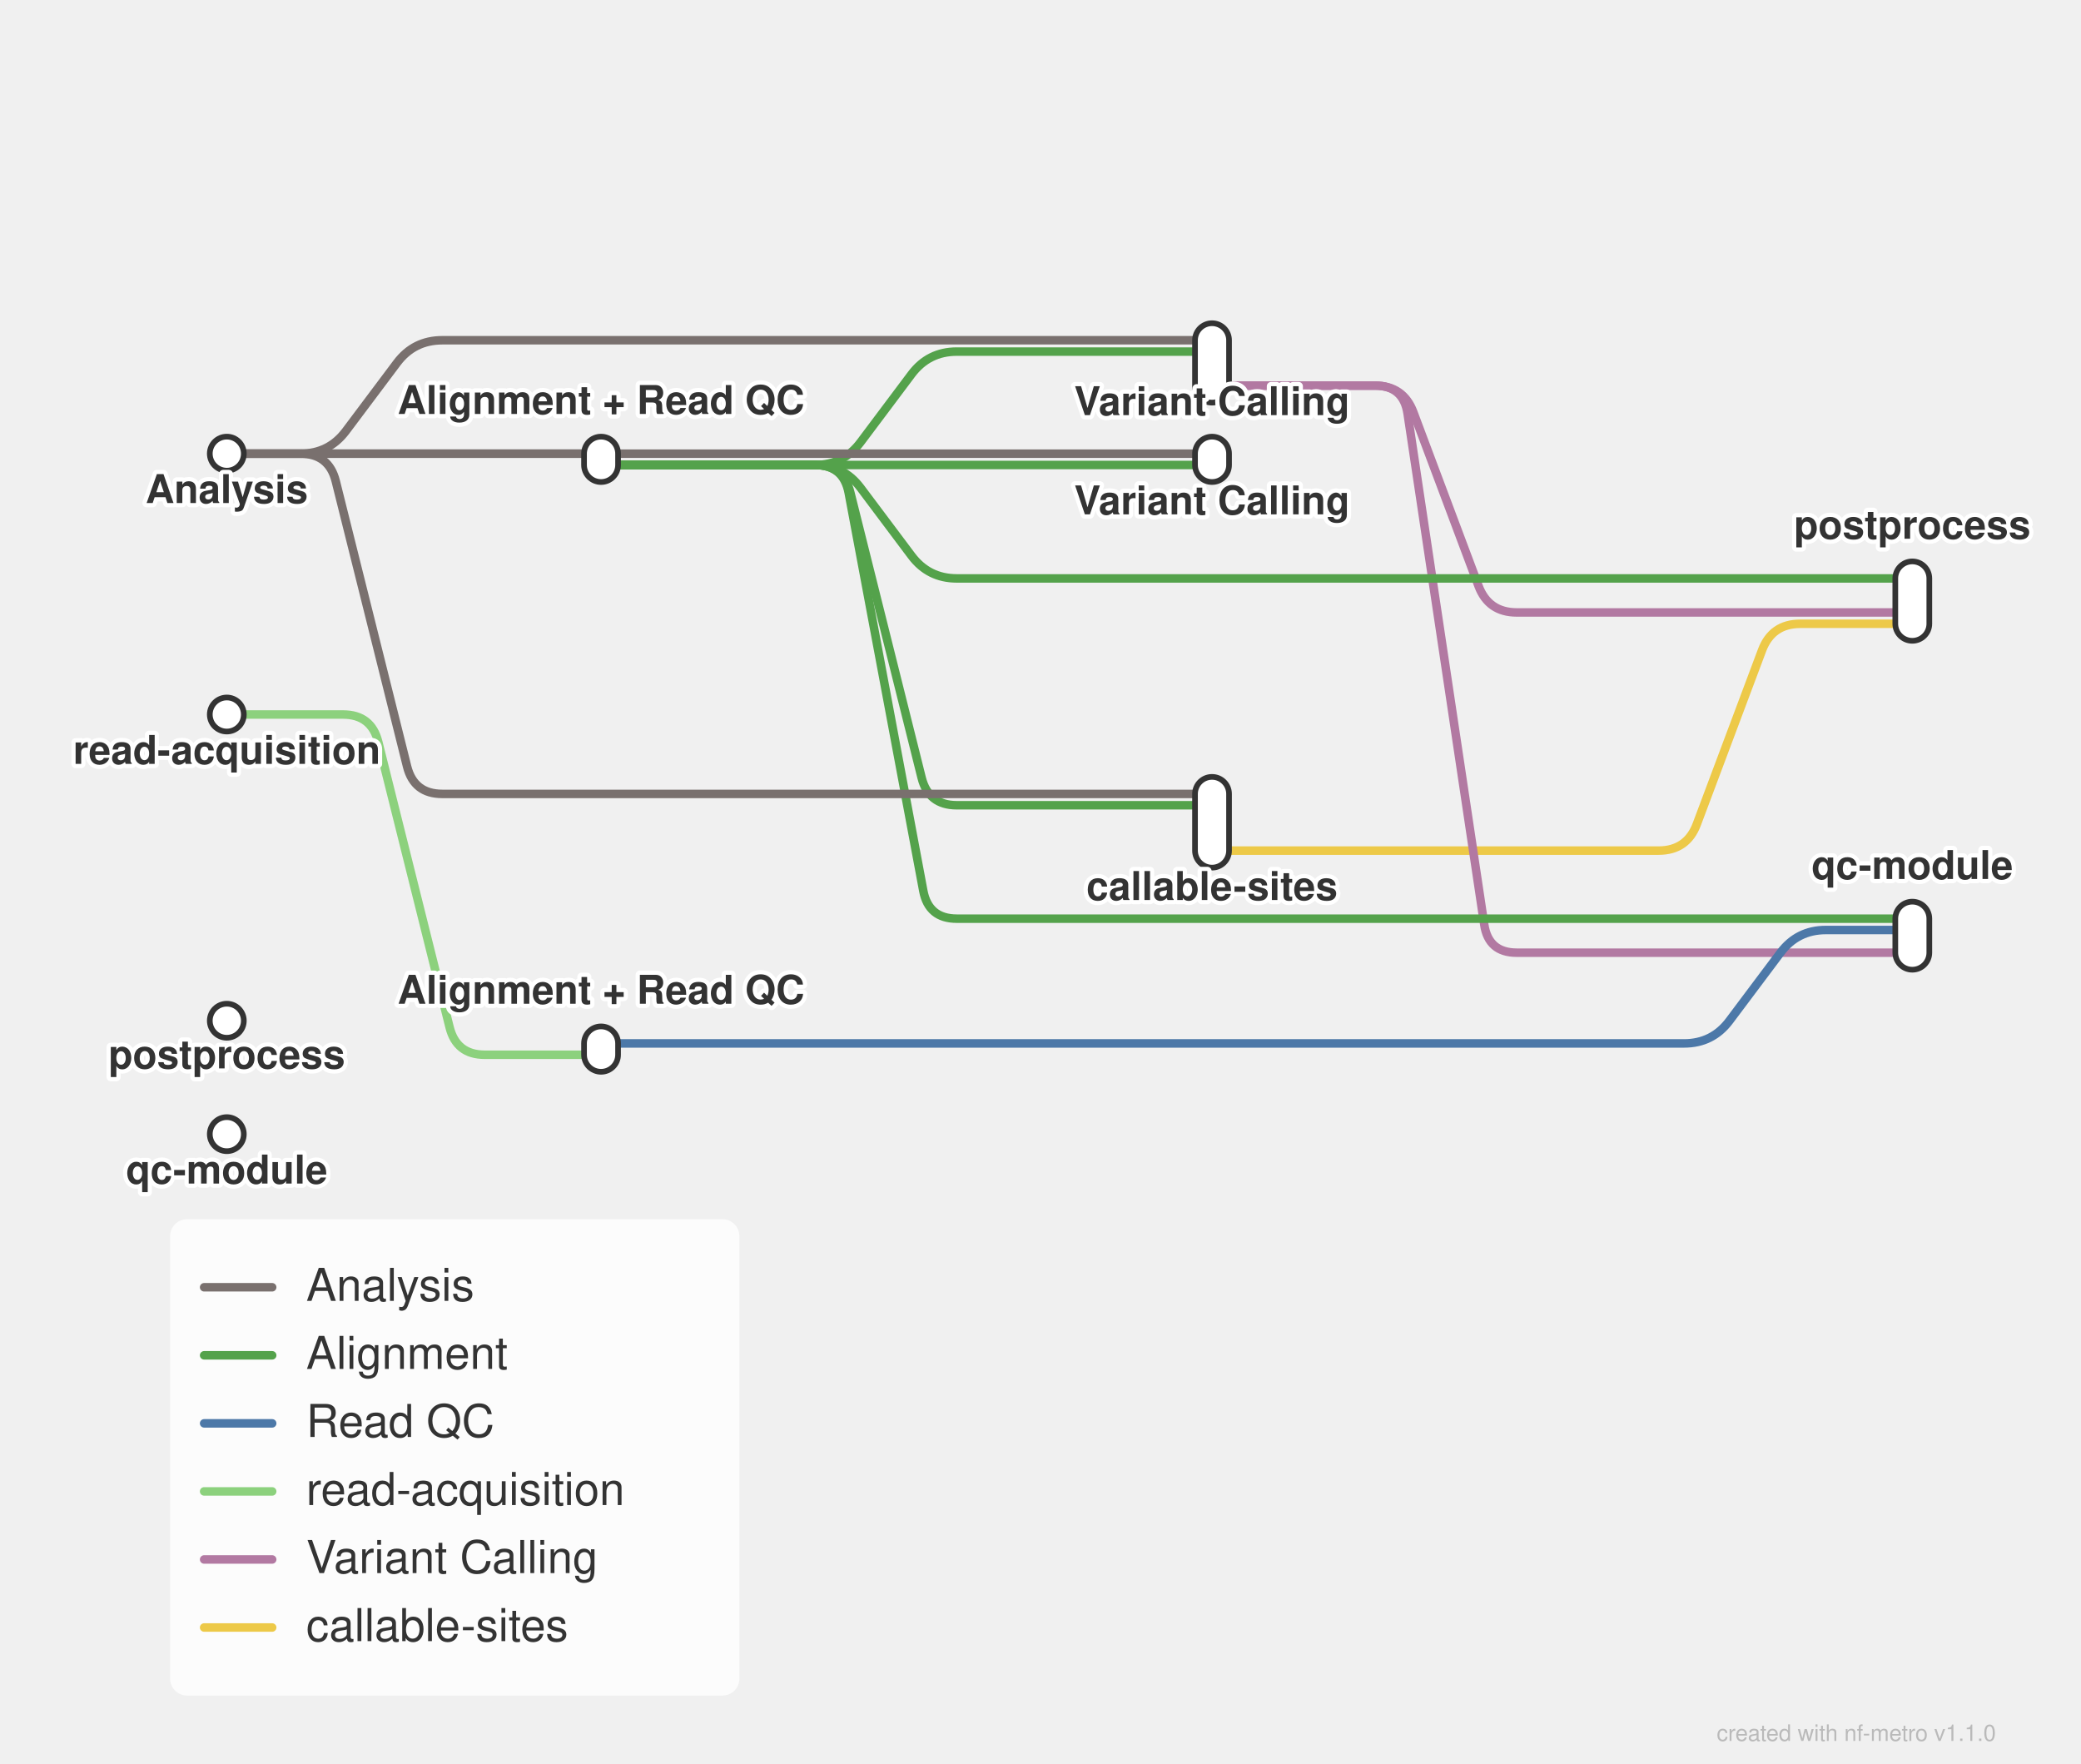
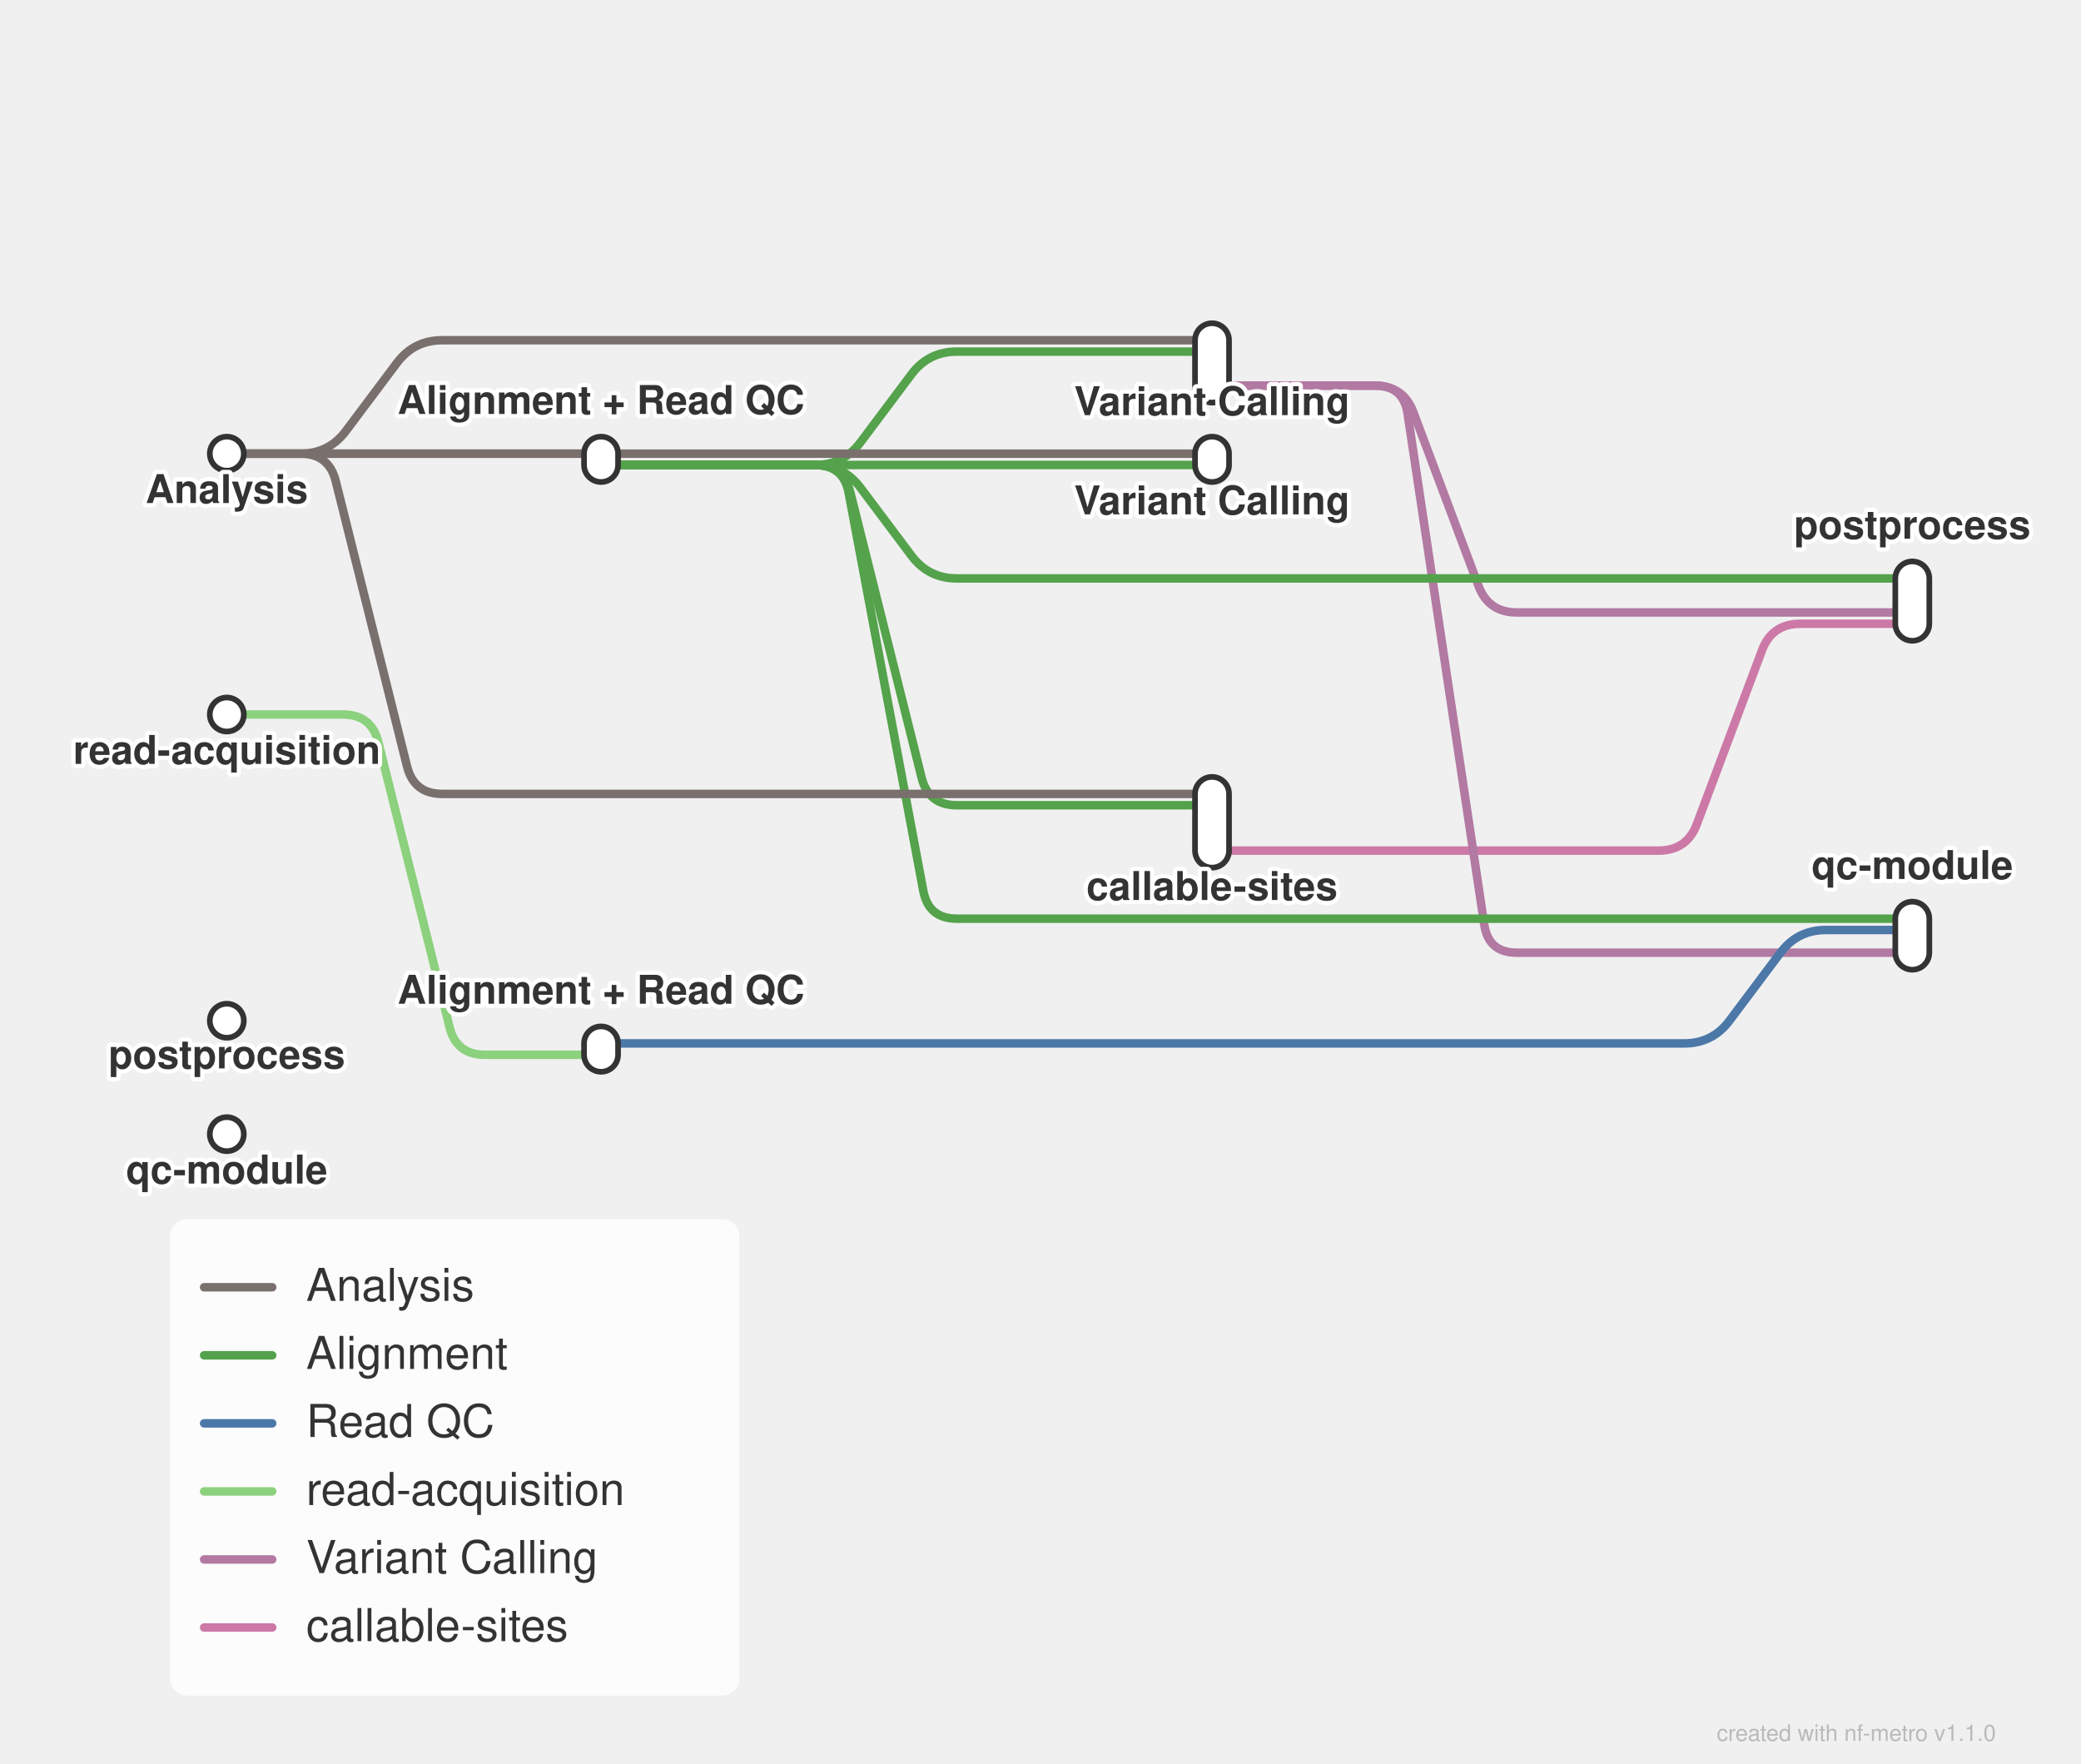
<svg xmlns="http://www.w3.org/2000/svg" width="734" height="622" viewBox="0 0 734 622">
  <defs>
</defs>
  <style>.nf-metro-title { fill: var(--nfm-map-title-color, #111111); }
.nf-metro-station-label { fill: var(--nfm-map-label-color, #333333); }
.nf-metro-section-box { fill: var(--nfm-map-section-fill, #ededed); stroke: var(--nfm-map-section-stroke, #e6e6e6); }
.nf-metro-section-label { fill: var(--nfm-map-section-label-color, #666666); }
.nf-metro-group-label { fill: var(--nfm-map-section-label-color, #666666); }
.nf-metro-group-underline { stroke: var(--nfm-map-section-label-color, #666666); }
.nf-metro-legend-bg { fill: var(--nfm-map-legend-bg, rgba(255, 255, 255, 0.8)); }
.nf-metro-legend-text { fill: var(--nfm-map-legend-text-color, #333333); }
.nf-metro-marker-stroke { stroke: var(--nfm-map-marker-stroke, #333333); }
.nf-metro-label-halo { fill: var(--nfm-map-bg, #ffffff); stroke: var(--nfm-map-bg, #ffffff); }</style>
  <style>@media (prefers-color-scheme: dark) {
    .nf-metro-section-label { fill: #d0d0d0; }
    .nf-metro-section-num-circle { fill: #777777; }
    .nf-metro-title { fill: #ffffff; }
}
</style>
-   <path d="M427.5,300.0 L585.0,300.0 Q595.0,300.0,598.511,290.637 L621.489,229.363 Q625.0,220.0,635.0,220.0 L674.5,220.0" stroke="#EDC948" stroke-width="3.0" fill="none" stroke-linecap="round" stroke-linejoin="round" class="metro-line-callable_sites" data-line-id="callable_sites" />
+   <path d="M427.5,300.0 L585.0,300.0 Q595.0,300.0,598.511,290.637 L621.489,229.363 Q625.0,220.0,635.0,220.0 L674.5,220.0" stroke="#CC79A7" stroke-width="3.0" fill="none" stroke-linecap="round" stroke-linejoin="round" class="metro-line-callable_sites" data-line-id="callable_sites" />
  <path d="M427.5,136.0 L485.0,136.0 Q495.0,136.0,498.511,145.363 L521.489,206.637 Q525.0,216.0,535.0,216.0 L674.5,216.0" stroke="#B279A2" stroke-width="3.0" fill="none" stroke-linecap="round" stroke-linejoin="round" class="metro-line-variant" data-line-id="variant" />
  <path d="M427.5,136.0 L485.0,136.0 Q495.0,136.0,496.483,145.889 L523.517,326.111 Q525.0,336.0,535.0,336.0 L674.5,336.0" stroke="#B279A2" stroke-width="3.0" fill="none" stroke-linecap="round" stroke-linejoin="round" class="metro-line-variant" data-line-id="variant" />
  <path d="M80.0,252.0 L121.0,252.0 Q131.0,252.0,133.425,261.701 L158.575,362.299 Q161.0,372.0,171.0,372.0 L212.0,372.0" stroke="#8CD17D" stroke-width="3.0" fill="none" stroke-linecap="round" stroke-linejoin="round" class="metro-line-read_acquisition" data-line-id="read_acquisition" />
  <path d="M212.0,368.0 L594.0,368.0 Q604.0,368.0,610.0,360.0 L628.0,336.0 Q634.0,328.0,644.0,328.0 L674.5,328.0" stroke="#4C78A8" stroke-width="3.0" fill="none" stroke-linecap="round" stroke-linejoin="round" class="metro-line-qc" data-line-id="qc" />
  <path d="M212.0,164.0 L287.5,164.0 Q297.5,164.0,299.925,173.701 L325.075,274.299 Q327.5,284.0,337.5,284.0 L427.5,284.0" stroke="#54A24B" stroke-width="3.0" fill="none" stroke-linecap="round" stroke-linejoin="round" class="metro-line-align" data-line-id="align" />
  <path d="M212.0,164.0 L287.5,164.0 Q297.5,164.0,303.5,172.0 L321.5,196.0 Q327.5,204.0,337.5,204.0 L674.5,204.0" stroke="#54A24B" stroke-width="3.0" fill="none" stroke-linecap="round" stroke-linejoin="round" class="metro-line-align" data-line-id="align" />
  <path d="M212.0,164.0 L287.5,164.0 Q297.5,164.0,299.343,173.829 L325.657,314.171 Q327.5,324.0,337.5,324.0 L674.5,324.0" stroke="#54A24B" stroke-width="3.0" fill="none" stroke-linecap="round" stroke-linejoin="round" class="metro-line-align" data-line-id="align" />
  <path d="M212.0,164.0 L427.5,164.0" stroke="#54A24B" stroke-width="3.0" stroke-linecap="round" class="metro-line-align" data-line-id="align" />
  <path d="M212.0,164.0 L287.5,164.0 Q297.5,164.0,303.5,156.0 L321.5,132.0 Q327.5,124.0,337.5,124.0 L427.5,124.0" stroke="#54A24B" stroke-width="3.0" fill="none" stroke-linecap="round" stroke-linejoin="round" class="metro-line-align" data-line-id="align" />
  <path d="M80.0,160.0 L212.0,160.0" stroke="#79706E" stroke-width="3.0" stroke-linecap="round" class="metro-line-generic" data-line-id="generic" />
  <path d="M80.0,160.0 L106.0,160.0 Q116.0,160.0,118.425,169.701 L143.575,270.299 Q146.0,280.0,156.0,280.0 L427.5,280.0" stroke="#79706E" stroke-width="3.0" fill="none" stroke-linecap="round" stroke-linejoin="round" class="metro-line-generic" data-line-id="generic" />
  <path d="M80.0,160.0 L427.5,160.0" stroke="#79706E" stroke-width="3.0" stroke-linecap="round" class="metro-line-generic" data-line-id="generic" />
  <path d="M80.0,160.0 L106.0,160.0 Q116.0,160.0,122.0,152.0 L140.0,128.0 Q146.0,120.0,156.0,120.0 L427.5,120.0" stroke="#79706E" stroke-width="3.0" fill="none" stroke-linecap="round" stroke-linejoin="round" class="metro-line-generic" data-line-id="generic" />
  <g class="nf-metro-station-group" data-node-id="g_generic_generic" data-node-cx="80.0" data-node-cy="160.0" data-node-r="6.0" data-node-groups="generic" data-node-w="12.0" data-node-h="12.0" data-node-rx="6.0">
    <rect x="74.0" y="154.0" width="12.0" height="12.0" rx="6.0" ry="6.0" fill="#ffffff" stroke="#333333" stroke-width="2.0" class="nf-metro-station" data-station-id="g_generic_generic" data-station-lines="generic" data-station-label="Analysis" />
  </g>
  <g class="nf-metro-station-group" data-node-id="g_read_acquisition_read_acquisition" data-node-cx="80.0" data-node-cy="252.0" data-node-r="6.0" data-node-groups="read_acquisition" data-node-w="12.0" data-node-h="12.0" data-node-rx="6.0">
    <rect x="74.0" y="246.0" width="12.0" height="12.0" rx="6.0" ry="6.0" fill="#ffffff" stroke="#333333" stroke-width="2.0" class="nf-metro-station" data-station-id="g_read_acquisition_read_acquisition" data-station-lines="read_acquisition" data-station-label="read-acquisition" />
  </g>
  <g class="nf-metro-station-group" data-node-id="g_align_qc_align" data-node-cx="212.0" data-node-cy="162.0" data-node-r="6.0" data-node-groups="align,generic" data-node-w="12.0" data-node-h="16.0" data-node-rx="6.0">
    <rect x="206.0" y="154.0" width="12.0" height="16.0" rx="6.0" ry="6.0" fill="#ffffff" stroke="#333333" stroke-width="2.0" class="nf-metro-station" data-station-id="g_align_qc_align" data-station-lines="align,generic" data-station-label="Alignment + Read QC" />
  </g>
  <g class="nf-metro-station-group" data-node-id="g_align_qc_qc" data-node-cx="212.0" data-node-cy="370.0" data-node-r="6.0" data-node-groups="qc,read_acquisition" data-node-w="12.0" data-node-h="16.0" data-node-rx="6.0">
    <rect x="206.0" y="362.0" width="12.0" height="16.0" rx="6.0" ry="6.0" fill="#ffffff" stroke="#333333" stroke-width="2.0" class="nf-metro-station" data-station-id="g_align_qc_qc" data-station-lines="qc,read_acquisition" data-station-label="Alignment + Read QC" />
  </g>
  <g class="nf-metro-station-group" data-node-id="g_variant_variant" data-node-cx="427.5" data-node-cy="128.0" data-node-r="6.0" data-node-groups="align,generic,variant" data-node-w="12.0" data-node-h="28.0" data-node-rx="6.0">
    <rect x="421.5" y="114.0" width="12.0" height="28.0" rx="6.0" ry="6.0" fill="#ffffff" stroke="#333333" stroke-width="2.0" class="nf-metro-station" data-station-id="g_variant_variant" data-station-lines="align,generic,variant" data-station-label="Variant Calling" />
  </g>
  <g class="nf-metro-station-group" data-node-id="g_variant_generic" data-node-cx="427.5" data-node-cy="162.0" data-node-r="6.0" data-node-groups="align,generic" data-node-w="12.0" data-node-h="16.0" data-node-rx="6.0">
    <rect x="421.5" y="154.0" width="12.0" height="16.0" rx="6.0" ry="6.0" fill="#ffffff" stroke="#333333" stroke-width="2.0" class="nf-metro-station" data-station-id="g_variant_generic" data-station-lines="align,generic" data-station-label="Variant Calling" />
  </g>
  <g class="nf-metro-station-group" data-node-id="g_callable_sites_callable_sites" data-node-cx="427.5" data-node-cy="290.0" data-node-r="6.0" data-node-groups="align,callable_sites,generic" data-node-w="12.0" data-node-h="32.0" data-node-rx="6.0">
    <rect x="421.5" y="274.0" width="12.0" height="32.0" rx="6.0" ry="6.0" fill="#ffffff" stroke="#333333" stroke-width="2.0" class="nf-metro-station" data-station-id="g_callable_sites_callable_sites" data-station-lines="align,callable_sites,generic" data-station-label="callable-sites" />
  </g>
  <g class="nf-metro-station-group" data-node-id="g_postprocess_postprocess" data-node-cx="674.5" data-node-cy="212.0" data-node-r="6.0" data-node-groups="align,callable_sites,variant" data-node-w="12.0" data-node-h="28.0" data-node-rx="6.0">
    <rect x="668.5" y="198.0" width="12.0" height="28.0" rx="6.0" ry="6.0" fill="#ffffff" stroke="#333333" stroke-width="2.0" class="nf-metro-station" data-station-id="g_postprocess_postprocess" data-station-lines="align,callable_sites,variant" data-station-label="postprocess" />
  </g>
  <g class="nf-metro-station-group" data-node-id="g_postprocess_generic" data-node-cx="80.0" data-node-cy="360.0" data-node-r="6.0" data-node-groups="" data-node-w="12.0" data-node-h="12.0" data-node-rx="6.0">
    <rect x="74.0" y="354.0" width="12.0" height="12.0" rx="6.0" ry="6.0" fill="#ffffff" stroke="#333333" stroke-width="2.0" class="nf-metro-station" data-station-id="g_postprocess_generic" data-station-lines="" data-station-label="postprocess" />
  </g>
  <g class="nf-metro-station-group" data-node-id="g_qc_module_qc_module" data-node-cx="674.5" data-node-cy="330.0" data-node-r="6.0" data-node-groups="align,qc,variant" data-node-w="12.0" data-node-h="24.0" data-node-rx="6.0">
    <rect x="668.5" y="318.0" width="12.0" height="24.0" rx="6.0" ry="6.0" fill="#ffffff" stroke="#333333" stroke-width="2.0" class="nf-metro-station" data-station-id="g_qc_module_qc_module" data-station-lines="align,qc,variant" data-station-label="qc-module" />
  </g>
  <g class="nf-metro-station-group" data-node-id="g_qc_module_generic" data-node-cx="80.0" data-node-cy="400.0" data-node-r="6.0" data-node-groups="" data-node-w="12.0" data-node-h="12.0" data-node-rx="6.0">
    <rect x="74.0" y="394.0" width="12.0" height="12.0" rx="6.0" ry="6.0" fill="#ffffff" stroke="#333333" stroke-width="2.0" class="nf-metro-station" data-station-id="g_qc_module_generic" data-station-lines="" data-station-label="qc-module" />
  </g>
  <text x="80.0" y="171.0" font-size="14.0" fill="#ffffff" stroke="#ffffff" stroke-width="3.0" stroke-linejoin="round" font-family="'Helvetica Neue', Helvetica, Arial, sans-serif" font-weight="bold" aria-hidden="true" class="nf-metro-label-halo" text-anchor="middle" dominant-baseline="hanging">Analysis</text>
  <text x="80.0" y="171.0" font-size="14.0" fill="#333333" font-family="'Helvetica Neue', Helvetica, Arial, sans-serif" font-weight="bold" text-anchor="middle" dominant-baseline="hanging" data-station-id="g_generic_generic" class="nf-metro-station-label">Analysis</text>
  <text x="80.0" y="263.0" font-size="14.0" fill="#ffffff" stroke="#ffffff" stroke-width="3.0" stroke-linejoin="round" font-family="'Helvetica Neue', Helvetica, Arial, sans-serif" font-weight="bold" aria-hidden="true" class="nf-metro-label-halo" text-anchor="middle" dominant-baseline="hanging">read-acquisition</text>
  <text x="80.0" y="263.0" font-size="14.0" fill="#333333" font-family="'Helvetica Neue', Helvetica, Arial, sans-serif" font-weight="bold" text-anchor="middle" dominant-baseline="hanging" data-station-id="g_read_acquisition_read_acquisition" class="nf-metro-station-label">read-acquisition</text>
  <text x="80.0" y="370.4" font-size="14.0" fill="#ffffff" stroke="#ffffff" stroke-width="3.0" stroke-linejoin="round" font-family="'Helvetica Neue', Helvetica, Arial, sans-serif" font-weight="bold" aria-hidden="true" class="nf-metro-label-halo" text-anchor="middle" dominant-baseline="hanging">postprocess</text>
  <text x="80.0" y="370.4" font-size="14.0" fill="#333333" font-family="'Helvetica Neue', Helvetica, Arial, sans-serif" font-weight="bold" text-anchor="middle" dominant-baseline="hanging" data-station-id="g_postprocess_generic" class="nf-metro-station-label">postprocess</text>
  <text x="80.0" y="411.0" font-size="14.0" fill="#ffffff" stroke="#ffffff" stroke-width="3.0" stroke-linejoin="round" font-family="'Helvetica Neue', Helvetica, Arial, sans-serif" font-weight="bold" aria-hidden="true" class="nf-metro-label-halo" text-anchor="middle" dominant-baseline="hanging">qc-module</text>
  <text x="80.0" y="411.0" font-size="14.0" fill="#333333" font-family="'Helvetica Neue', Helvetica, Arial, sans-serif" font-weight="bold" text-anchor="middle" dominant-baseline="hanging" data-station-id="g_qc_module_generic" class="nf-metro-station-label">qc-module</text>
  <text x="212.0" y="146.0" font-size="14.0" fill="#ffffff" stroke="#ffffff" stroke-width="3.0" stroke-linejoin="round" font-family="'Helvetica Neue', Helvetica, Arial, sans-serif" font-weight="bold" aria-hidden="true" class="nf-metro-label-halo" text-anchor="middle" dominant-baseline="auto">Alignment + Read QC</text>
  <text x="212.0" y="146.0" font-size="14.0" fill="#333333" font-family="'Helvetica Neue', Helvetica, Arial, sans-serif" font-weight="bold" text-anchor="middle" dominant-baseline="auto" data-station-id="g_align_qc_align" class="nf-metro-station-label">Alignment + Read QC</text>
  <text x="212.0" y="354.0" font-size="14.0" fill="#ffffff" stroke="#ffffff" stroke-width="3.0" stroke-linejoin="round" font-family="'Helvetica Neue', Helvetica, Arial, sans-serif" font-weight="bold" aria-hidden="true" class="nf-metro-label-halo" text-anchor="middle" dominant-baseline="auto">Alignment + Read QC</text>
  <text x="212.0" y="354.0" font-size="14.0" fill="#333333" font-family="'Helvetica Neue', Helvetica, Arial, sans-serif" font-weight="bold" text-anchor="middle" dominant-baseline="auto" data-station-id="g_align_qc_qc" class="nf-metro-station-label">Alignment + Read QC</text>
  <text x="427.5" y="140.0" font-size="14.0" fill="#ffffff" stroke="#ffffff" stroke-width="3.0" stroke-linejoin="round" font-family="'Helvetica Neue', Helvetica, Arial, sans-serif" font-weight="bold" aria-hidden="true" class="nf-metro-label-halo" text-anchor="middle" dominant-baseline="hanging">Variant Calling</text>
  <text x="427.5" y="140.0" font-size="14.0" fill="#333333" font-family="'Helvetica Neue', Helvetica, Arial, sans-serif" font-weight="bold" text-anchor="middle" dominant-baseline="hanging" data-station-id="g_variant_variant" class="nf-metro-station-label">Variant Calling</text>
  <text x="427.5" y="175.0" font-size="14.0" fill="#ffffff" stroke="#ffffff" stroke-width="3.0" stroke-linejoin="round" font-family="'Helvetica Neue', Helvetica, Arial, sans-serif" font-weight="bold" aria-hidden="true" class="nf-metro-label-halo" text-anchor="middle" dominant-baseline="hanging">Variant Calling</text>
  <text x="427.5" y="175.0" font-size="14.0" fill="#333333" font-family="'Helvetica Neue', Helvetica, Arial, sans-serif" font-weight="bold" text-anchor="middle" dominant-baseline="hanging" data-station-id="g_variant_generic" class="nf-metro-station-label">Variant Calling</text>
  <text x="427.5" y="311.0" font-size="14.0" fill="#ffffff" stroke="#ffffff" stroke-width="3.0" stroke-linejoin="round" font-family="'Helvetica Neue', Helvetica, Arial, sans-serif" font-weight="bold" aria-hidden="true" class="nf-metro-label-halo" text-anchor="middle" dominant-baseline="hanging">callable-sites</text>
  <text x="427.5" y="311.0" font-size="14.0" fill="#333333" font-family="'Helvetica Neue', Helvetica, Arial, sans-serif" font-weight="bold" text-anchor="middle" dominant-baseline="hanging" data-station-id="g_callable_sites_callable_sites" class="nf-metro-station-label">callable-sites</text>
  <text x="674.5" y="190.0" font-size="14.0" fill="#ffffff" stroke="#ffffff" stroke-width="3.0" stroke-linejoin="round" font-family="'Helvetica Neue', Helvetica, Arial, sans-serif" font-weight="bold" aria-hidden="true" class="nf-metro-label-halo" text-anchor="middle" dominant-baseline="auto">postprocess</text>
  <text x="674.5" y="190.0" font-size="14.0" fill="#333333" font-family="'Helvetica Neue', Helvetica, Arial, sans-serif" font-weight="bold" text-anchor="middle" dominant-baseline="auto" data-station-id="g_postprocess_postprocess" class="nf-metro-station-label">postprocess</text>
  <text x="674.5" y="310.0" font-size="14.0" fill="#ffffff" stroke="#ffffff" stroke-width="3.0" stroke-linejoin="round" font-family="'Helvetica Neue', Helvetica, Arial, sans-serif" font-weight="bold" aria-hidden="true" class="nf-metro-label-halo" text-anchor="middle" dominant-baseline="auto">qc-module</text>
  <text x="674.5" y="310.0" font-size="14.0" fill="#333333" font-family="'Helvetica Neue', Helvetica, Arial, sans-serif" font-weight="bold" text-anchor="middle" dominant-baseline="auto" data-station-id="g_qc_module_qc_module" class="nf-metro-station-label">qc-module</text>
  <rect x="60.0" y="430.0" width="200.8" height="168.0" rx="6" ry="6" fill="rgba(255, 255, 255, 0.8)" class="nf-metro-legend-bg" />
  <path d="M72.0,454.0 L96.0,454.0" stroke="#79706E" stroke-width="3.0" stroke-linecap="round" />
  <text x="108.0" y="454.0" font-size="16.0" fill="#333333" font-family="'Helvetica Neue', Helvetica, Arial, sans-serif" dy="0.3em" class="nf-metro-legend-text">Analysis</text>
  <path d="M72.0,478.0 L96.0,478.0" stroke="#54A24B" stroke-width="3.0" stroke-linecap="round" />
  <text x="108.0" y="478.0" font-size="16.0" fill="#333333" font-family="'Helvetica Neue', Helvetica, Arial, sans-serif" dy="0.3em" class="nf-metro-legend-text">Alignment</text>
  <path d="M72.0,502.0 L96.0,502.0" stroke="#4C78A8" stroke-width="3.0" stroke-linecap="round" />
  <text x="108.0" y="502.0" font-size="16.0" fill="#333333" font-family="'Helvetica Neue', Helvetica, Arial, sans-serif" dy="0.3em" class="nf-metro-legend-text">Read QC</text>
  <path d="M72.0,526.0 L96.0,526.0" stroke="#8CD17D" stroke-width="3.0" stroke-linecap="round" />
  <text x="108.0" y="526.0" font-size="16.0" fill="#333333" font-family="'Helvetica Neue', Helvetica, Arial, sans-serif" dy="0.3em" class="nf-metro-legend-text">read-acquisition</text>
  <path d="M72.0,550.0 L96.0,550.0" stroke="#B279A2" stroke-width="3.0" stroke-linecap="round" />
  <text x="108.0" y="550.0" font-size="16.0" fill="#333333" font-family="'Helvetica Neue', Helvetica, Arial, sans-serif" dy="0.3em" class="nf-metro-legend-text">Variant Calling</text>
-   <path d="M72.0,574.0 L96.0,574.0" stroke="#EDC948" stroke-width="3.0" stroke-linecap="round" />
+   <path d="M72.0,574.0 L96.0,574.0" stroke="#CC79A7" stroke-width="3.0" stroke-linecap="round" />
  <text x="108.0" y="574.0" font-size="16.0" fill="#333333" font-family="'Helvetica Neue', Helvetica, Arial, sans-serif" dy="0.3em" class="nf-metro-legend-text">callable-sites</text>
  <text x="704.0" y="614.0" font-size="8" fill="rgba(150, 150, 150, 0.6)" font-family="'Helvetica Neue', Helvetica, Arial, sans-serif" text-anchor="end">created with nf-metro v1.1.0</text>
</svg>
